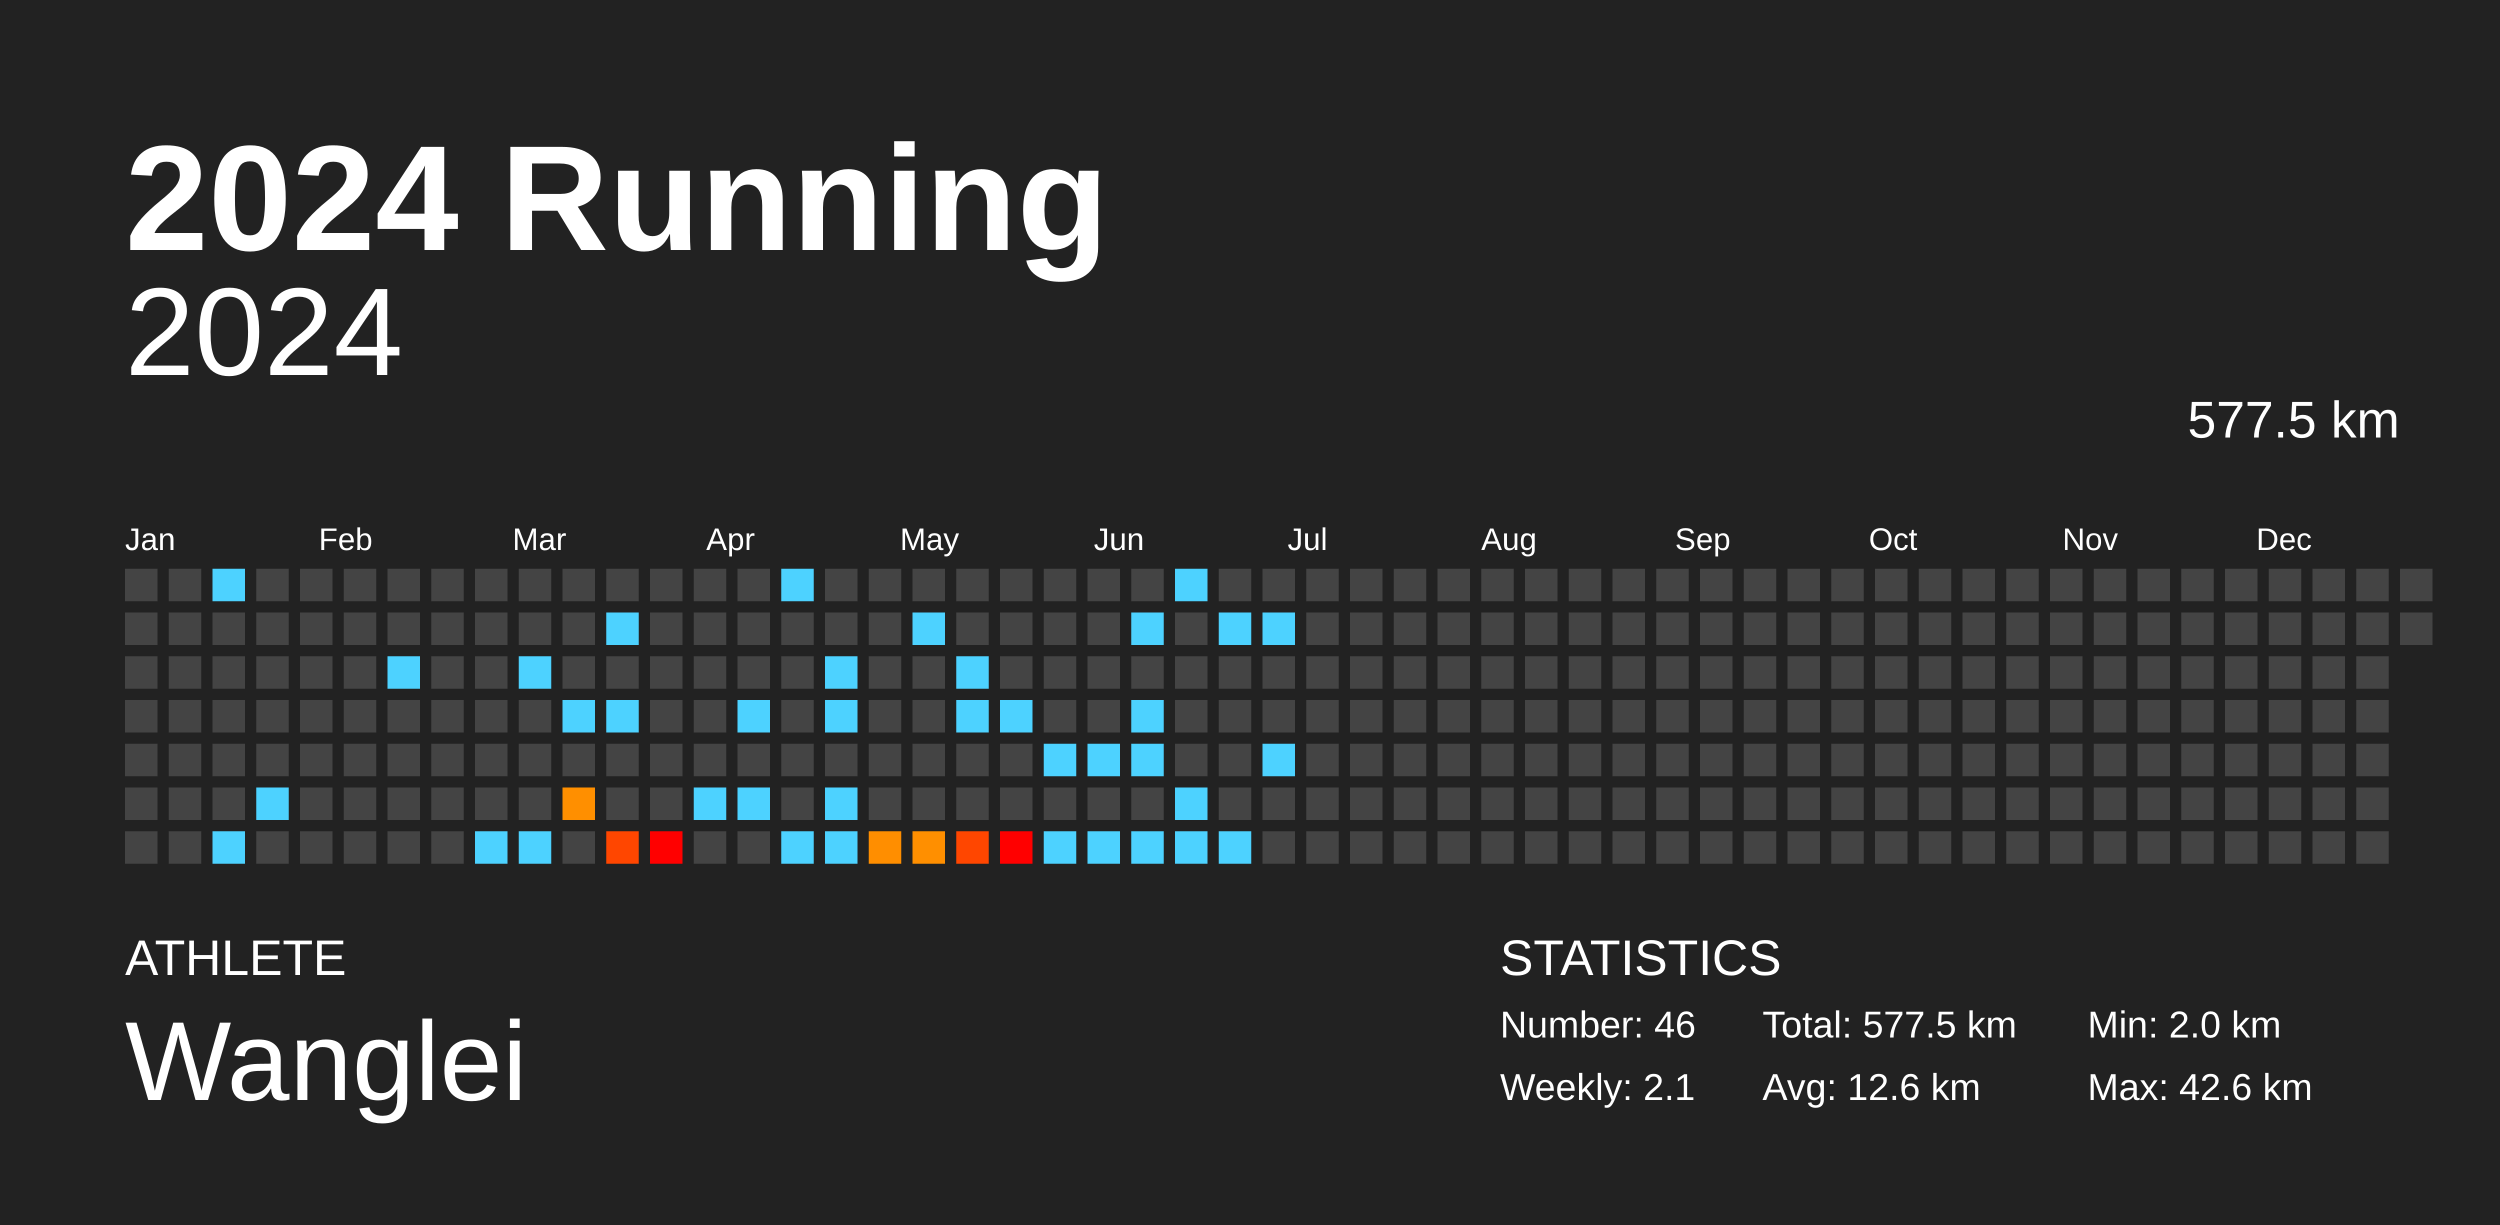
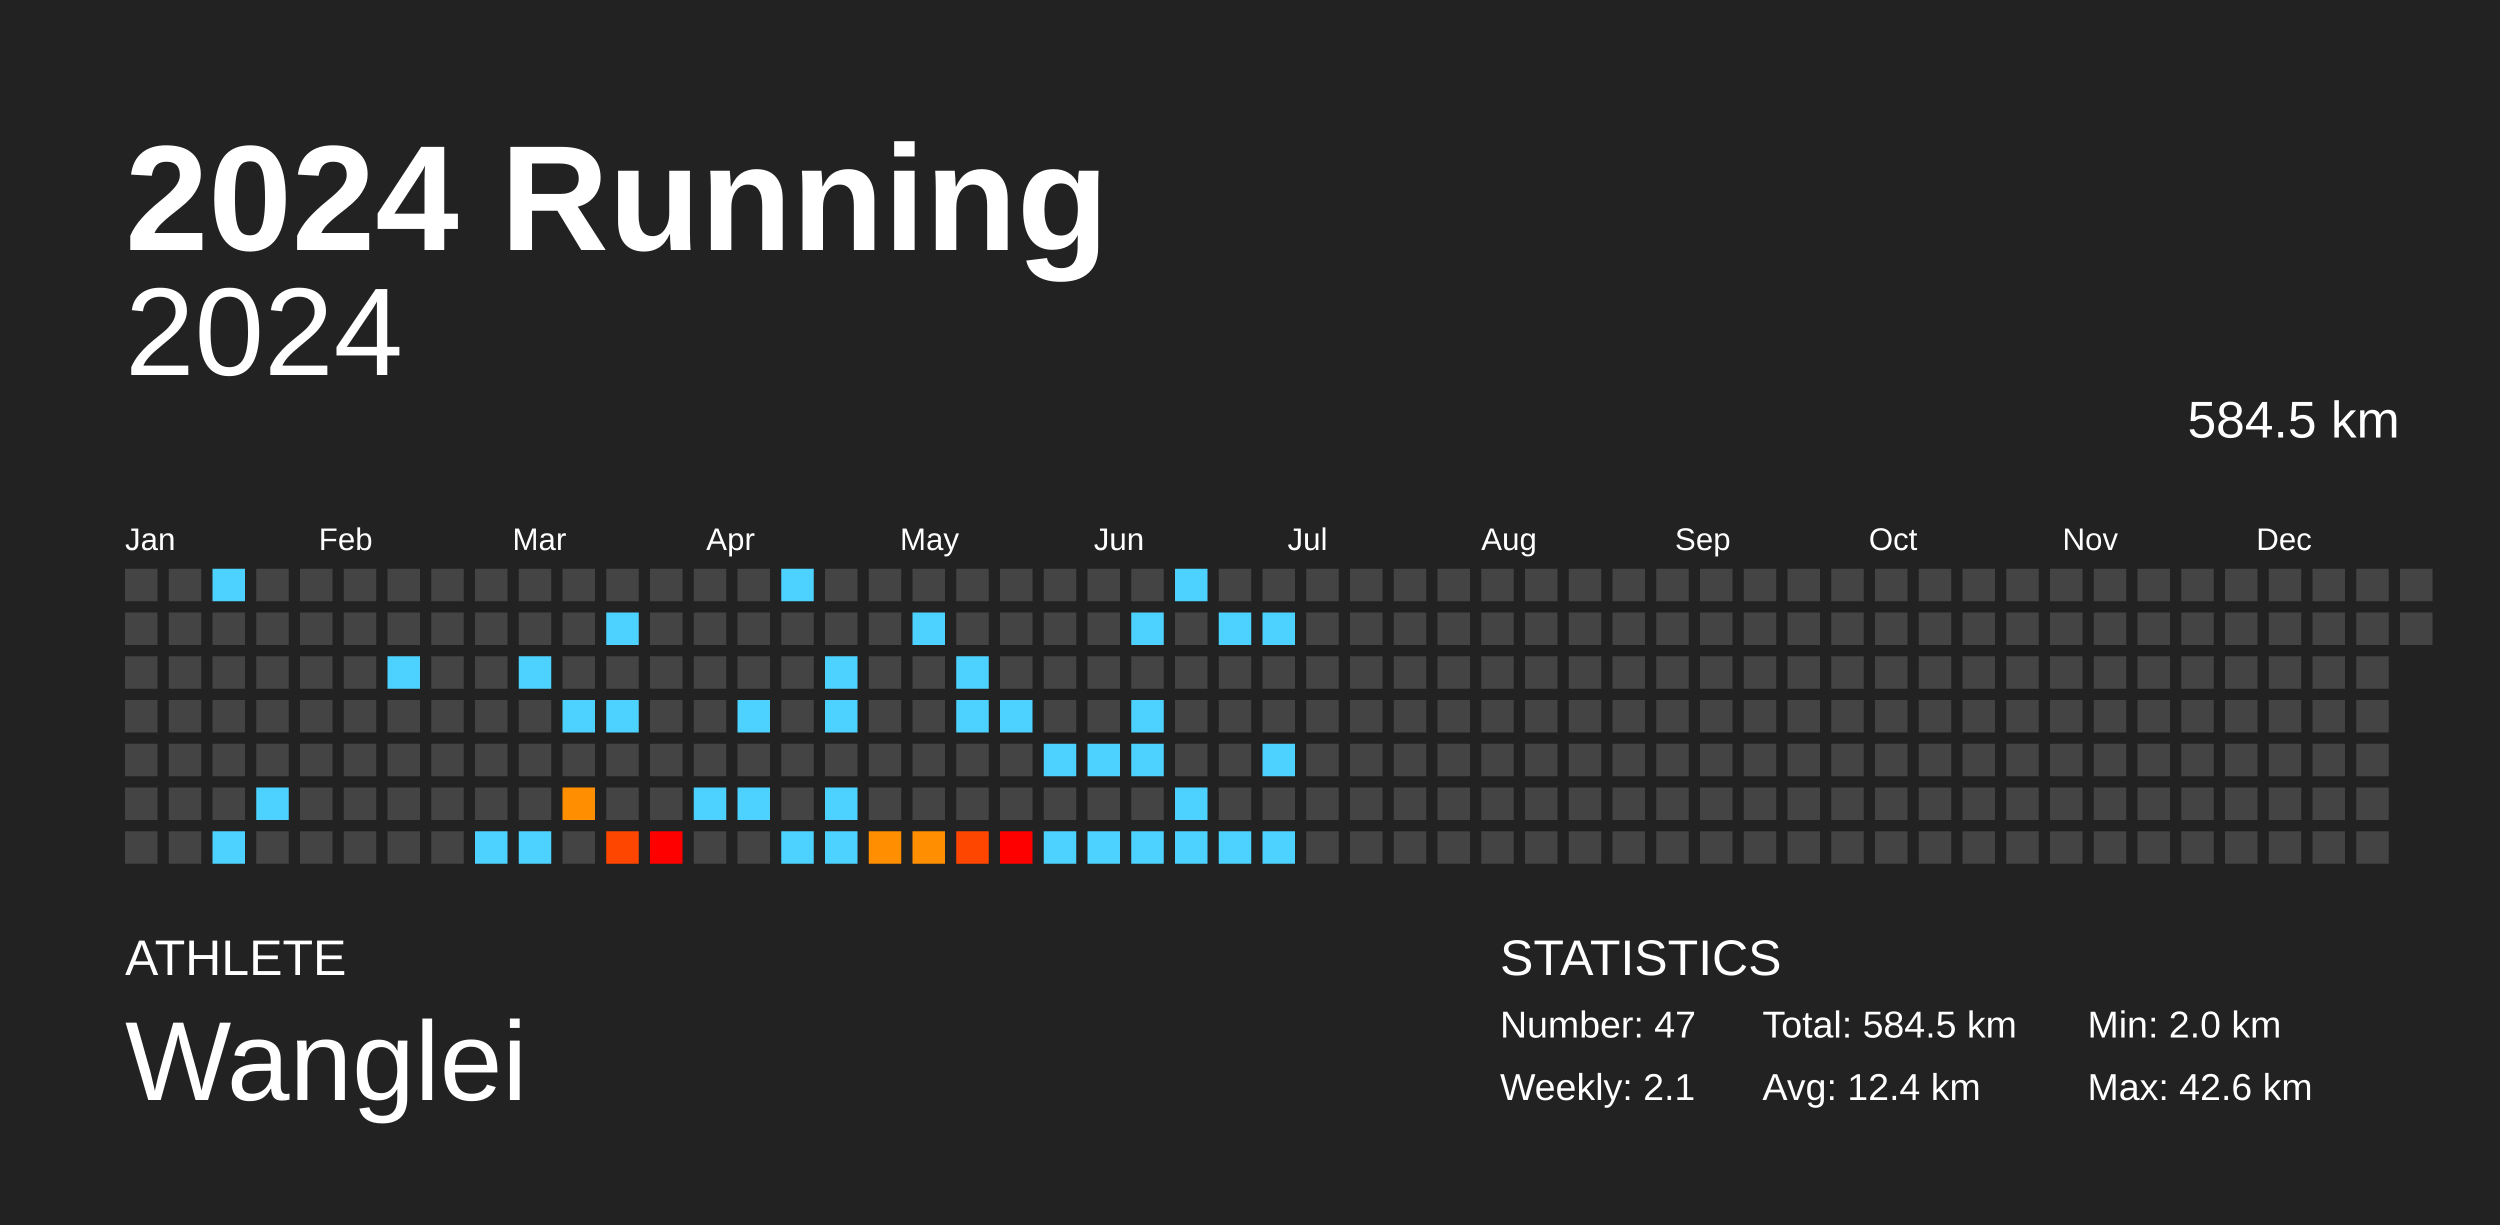
<svg xmlns="http://www.w3.org/2000/svg" baseProfile="full" height="98mm" version="1.1" viewBox="0,0,200,98" width="200mm">
  <defs />
  <rect fill="#222222" height="98" width="200" x="0" y="0" />
  <text fill="#FFFFFF" style="font-size:12px; font-family:Arial; font-weight:bold;" x="10" y="20">2024 Running</text>
  <text fill="#FFFFFF" style="font-size:4px; font-family:Arial" x="10" y="78">ATHLETE</text>
  <text fill="#FFFFFF" style="font-size:9px; font-family:Arial" x="10" y="88">Wanglei</text>
  <text fill="#FFFFFF" style="font-size:4px; font-family:Arial" x="120" y="78">STATISTICS</text>
-   <text fill="#FFFFFF" style="font-size:3px; font-family:Arial" x="120" y="83">Number: 46</text>
+   <text fill="#FFFFFF" style="font-size:3px; font-family:Arial" x="120" y="83">Number: 47</text>
  <text fill="#FFFFFF" style="font-size:3px; font-family:Arial" x="120" y="88">Weekly: 2.1</text>
-   <text fill="#FFFFFF" style="font-size:3px; font-family:Arial" x="141" y="83">Total: 577.5 km</text>
-   <text fill="#FFFFFF" style="font-size:3px; font-family:Arial" x="141" y="88">Avg: 12.6 km</text>
+   <text fill="#FFFFFF" style="font-size:3px; font-family:Arial" x="141" y="83">Total: 584.5 km</text>
+   <text fill="#FFFFFF" style="font-size:3px; font-family:Arial" x="141" y="88">Avg: 12.4 km</text>
  <text fill="#FFFFFF" style="font-size:3px; font-family:Arial" x="167" y="83">Min: 2.0 km</text>
  <text fill="#FFFFFF" style="font-size:3px; font-family:Arial" x="167" y="88">Max: 42.6 km</text>
  <text alignment-baseline="hanging" fill="#FFFFFF" style="font-size:10.0px; font-family:Arial;" x="10" y="30">2024</text>
-   <text alignment-baseline="hanging" fill="#FFFFFF" style="font-size:4.125px; font-family:Arial;" x="175" y="35">577.5 km</text>
+   <text alignment-baseline="hanging" fill="#FFFFFF" style="font-size:4.125px; font-family:Arial;" x="175" y="35">584.5 km</text>
  <text fill="#FFFFFF" style="font-size:2.5px; font-family:Arial" x="10.0" y="44">Jan</text>
  <text fill="#FFFFFF" style="font-size:2.5px; font-family:Arial" x="25.5" y="44">Feb</text>
  <text fill="#FFFFFF" style="font-size:2.5px; font-family:Arial" x="41.0" y="44">Mar</text>
  <text fill="#FFFFFF" style="font-size:2.5px; font-family:Arial" x="56.5" y="44">Apr</text>
  <text fill="#FFFFFF" style="font-size:2.5px; font-family:Arial" x="72.0" y="44">May</text>
  <text fill="#FFFFFF" style="font-size:2.5px; font-family:Arial" x="87.5" y="44">Jun</text>
  <text fill="#FFFFFF" style="font-size:2.5px; font-family:Arial" x="103.0" y="44">Jul</text>
  <text fill="#FFFFFF" style="font-size:2.5px; font-family:Arial" x="118.5" y="44">Aug</text>
  <text fill="#FFFFFF" style="font-size:2.5px; font-family:Arial" x="134.0" y="44">Sep</text>
  <text fill="#FFFFFF" style="font-size:2.5px; font-family:Arial" x="149.5" y="44">Oct</text>
  <text fill="#FFFFFF" style="font-size:2.5px; font-family:Arial" x="165.0" y="44">Nov</text>
  <text fill="#FFFFFF" style="font-size:2.5px; font-family:Arial" x="180.5" y="44">Dec</text>
  <rect fill="#444444" height="2.6" width="2.6" x="10.0" y="45.5" />
  <rect fill="#444444" height="2.6" width="2.6" x="10.0" y="49.0" />
  <rect fill="#444444" height="2.6" width="2.6" x="10.0" y="52.5" />
  <rect fill="#444444" height="2.6" width="2.6" x="10.0" y="56.0" />
  <rect fill="#444444" height="2.6" width="2.6" x="10.0" y="59.5" />
  <rect fill="#444444" height="2.6" width="2.6" x="10.0" y="63.0" />
  <rect fill="#444444" height="2.6" width="2.6" x="10.0" y="66.5" />
  <rect fill="#444444" height="2.6" width="2.6" x="13.5" y="45.5" />
  <rect fill="#444444" height="2.6" width="2.6" x="13.5" y="49.0" />
  <rect fill="#444444" height="2.6" width="2.6" x="13.5" y="52.5" />
  <rect fill="#444444" height="2.6" width="2.6" x="13.5" y="56.0" />
  <rect fill="#444444" height="2.6" width="2.6" x="13.5" y="59.5" />
  <rect fill="#444444" height="2.6" width="2.6" x="13.5" y="63.0" />
  <rect fill="#444444" height="2.6" width="2.6" x="13.5" y="66.5" />
  <rect fill="#4dd2ff" height="2.6" width="2.6" x="17.0" y="45.5" />
  <rect fill="#444444" height="2.6" width="2.6" x="17.0" y="49.0" />
  <rect fill="#444444" height="2.6" width="2.6" x="17.0" y="52.5" />
  <rect fill="#444444" height="2.6" width="2.6" x="17.0" y="56.0" />
  <rect fill="#444444" height="2.6" width="2.6" x="17.0" y="59.5" />
  <rect fill="#444444" height="2.6" width="2.6" x="17.0" y="63.0" />
  <rect fill="#4dd2ff" height="2.6" width="2.6" x="17.0" y="66.5" />
  <rect fill="#444444" height="2.6" width="2.6" x="20.5" y="45.5" />
  <rect fill="#444444" height="2.6" width="2.6" x="20.5" y="49.0" />
  <rect fill="#444444" height="2.6" width="2.6" x="20.5" y="52.5" />
  <rect fill="#444444" height="2.6" width="2.6" x="20.5" y="56.0" />
  <rect fill="#444444" height="2.6" width="2.6" x="20.5" y="59.5" />
  <rect fill="#4dd2ff" height="2.6" width="2.6" x="20.5" y="63.0" />
  <rect fill="#444444" height="2.6" width="2.6" x="20.5" y="66.5" />
  <rect fill="#444444" height="2.6" width="2.6" x="24.0" y="45.5" />
  <rect fill="#444444" height="2.6" width="2.6" x="24.0" y="49.0" />
  <rect fill="#444444" height="2.6" width="2.6" x="24.0" y="52.5" />
  <rect fill="#444444" height="2.6" width="2.6" x="24.0" y="56.0" />
  <rect fill="#444444" height="2.6" width="2.6" x="24.0" y="59.5" />
  <rect fill="#444444" height="2.6" width="2.6" x="24.0" y="63.0" />
  <rect fill="#444444" height="2.6" width="2.6" x="24.0" y="66.5" />
  <rect fill="#444444" height="2.6" width="2.6" x="27.5" y="45.5" />
  <rect fill="#444444" height="2.6" width="2.6" x="27.5" y="49.0" />
  <rect fill="#444444" height="2.6" width="2.6" x="27.5" y="52.5" />
  <rect fill="#444444" height="2.6" width="2.6" x="27.5" y="56.0" />
  <rect fill="#444444" height="2.6" width="2.6" x="27.5" y="59.5" />
  <rect fill="#444444" height="2.6" width="2.6" x="27.5" y="63.0" />
  <rect fill="#444444" height="2.6" width="2.6" x="27.5" y="66.5" />
  <rect fill="#444444" height="2.6" width="2.6" x="31.0" y="45.5" />
  <rect fill="#444444" height="2.6" width="2.6" x="31.0" y="49.0" />
  <rect fill="#4dd2ff" height="2.6" width="2.6" x="31.0" y="52.5" />
  <rect fill="#444444" height="2.6" width="2.6" x="31.0" y="56.0" />
  <rect fill="#444444" height="2.6" width="2.6" x="31.0" y="59.5" />
  <rect fill="#444444" height="2.6" width="2.6" x="31.0" y="63.0" />
  <rect fill="#444444" height="2.6" width="2.6" x="31.0" y="66.5" />
  <rect fill="#444444" height="2.6" width="2.6" x="34.5" y="45.5" />
  <rect fill="#444444" height="2.6" width="2.6" x="34.5" y="49.0" />
  <rect fill="#444444" height="2.6" width="2.6" x="34.5" y="52.5" />
  <rect fill="#444444" height="2.6" width="2.6" x="34.5" y="56.0" />
  <rect fill="#444444" height="2.6" width="2.6" x="34.5" y="59.5" />
  <rect fill="#444444" height="2.6" width="2.6" x="34.5" y="63.0" />
  <rect fill="#444444" height="2.6" width="2.6" x="34.5" y="66.5" />
  <rect fill="#444444" height="2.6" width="2.6" x="38.0" y="45.5" />
  <rect fill="#444444" height="2.6" width="2.6" x="38.0" y="49.0" />
  <rect fill="#444444" height="2.6" width="2.6" x="38.0" y="52.5" />
  <rect fill="#444444" height="2.6" width="2.6" x="38.0" y="56.0" />
  <rect fill="#444444" height="2.6" width="2.6" x="38.0" y="59.5" />
  <rect fill="#444444" height="2.6" width="2.6" x="38.0" y="63.0" />
  <rect fill="#4dd2ff" height="2.6" width="2.6" x="38.0" y="66.5" />
  <rect fill="#444444" height="2.6" width="2.6" x="41.5" y="45.5" />
  <rect fill="#444444" height="2.6" width="2.6" x="41.5" y="49.0" />
  <rect fill="#4dd2ff" height="2.6" width="2.6" x="41.5" y="52.5" />
  <rect fill="#444444" height="2.6" width="2.6" x="41.5" y="56.0" />
  <rect fill="#444444" height="2.6" width="2.6" x="41.5" y="59.5" />
  <rect fill="#444444" height="2.6" width="2.6" x="41.5" y="63.0" />
  <rect fill="#4dd2ff" height="2.6" width="2.6" x="41.5" y="66.5" />
  <rect fill="#444444" height="2.6" width="2.6" x="45.0" y="45.5" />
  <rect fill="#444444" height="2.6" width="2.6" x="45.0" y="49.0" />
  <rect fill="#444444" height="2.6" width="2.6" x="45.0" y="52.5" />
  <rect fill="#4dd2ff" height="2.6" width="2.6" x="45.0" y="56.0" />
  <rect fill="#444444" height="2.6" width="2.6" x="45.0" y="59.5" />
  <rect fill="#ff8f00" height="2.6" width="2.6" x="45.0" y="63.0" />
  <rect fill="#444444" height="2.6" width="2.6" x="45.0" y="66.5" />
  <rect fill="#444444" height="2.6" width="2.6" x="48.5" y="45.5" />
  <rect fill="#4dd2ff" height="2.6" width="2.6" x="48.5" y="49.0" />
  <rect fill="#444444" height="2.6" width="2.6" x="48.5" y="52.5" />
  <rect fill="#4dd2ff" height="2.6" width="2.6" x="48.5" y="56.0" />
  <rect fill="#444444" height="2.6" width="2.6" x="48.5" y="59.5" />
  <rect fill="#444444" height="2.6" width="2.6" x="48.5" y="63.0" />
  <rect fill="#ff4600" height="2.6" width="2.6" x="48.5" y="66.5" />
  <rect fill="#444444" height="2.6" width="2.6" x="52.0" y="45.5" />
  <rect fill="#444444" height="2.6" width="2.6" x="52.0" y="49.0" />
  <rect fill="#444444" height="2.6" width="2.6" x="52.0" y="52.5" />
  <rect fill="#444444" height="2.6" width="2.6" x="52.0" y="56.0" />
  <rect fill="#444444" height="2.6" width="2.6" x="52.0" y="59.5" />
  <rect fill="#444444" height="2.6" width="2.6" x="52.0" y="63.0" />
  <rect fill="red" height="2.6" width="2.6" x="52.0" y="66.5" />
  <rect fill="#444444" height="2.6" width="2.6" x="55.5" y="45.5" />
  <rect fill="#444444" height="2.6" width="2.6" x="55.5" y="49.0" />
  <rect fill="#444444" height="2.6" width="2.6" x="55.5" y="52.5" />
  <rect fill="#444444" height="2.6" width="2.6" x="55.5" y="56.0" />
  <rect fill="#444444" height="2.6" width="2.6" x="55.5" y="59.5" />
  <rect fill="#4dd2ff" height="2.6" width="2.6" x="55.5" y="63.0" />
  <rect fill="#444444" height="2.6" width="2.6" x="55.5" y="66.5" />
  <rect fill="#444444" height="2.6" width="2.6" x="59.0" y="45.5" />
  <rect fill="#444444" height="2.6" width="2.6" x="59.0" y="49.0" />
  <rect fill="#444444" height="2.6" width="2.6" x="59.0" y="52.5" />
  <rect fill="#4dd2ff" height="2.6" width="2.6" x="59.0" y="56.0" />
  <rect fill="#444444" height="2.6" width="2.6" x="59.0" y="59.5" />
  <rect fill="#4dd2ff" height="2.6" width="2.6" x="59.0" y="63.0" />
  <rect fill="#444444" height="2.6" width="2.6" x="59.0" y="66.5" />
  <rect fill="#4dd2ff" height="2.6" width="2.6" x="62.5" y="45.5" />
  <rect fill="#444444" height="2.6" width="2.6" x="62.5" y="49.0" />
  <rect fill="#444444" height="2.6" width="2.6" x="62.5" y="52.5" />
  <rect fill="#444444" height="2.6" width="2.6" x="62.5" y="56.0" />
  <rect fill="#444444" height="2.6" width="2.6" x="62.5" y="59.5" />
  <rect fill="#444444" height="2.6" width="2.6" x="62.5" y="63.0" />
  <rect fill="#4dd2ff" height="2.6" width="2.6" x="62.5" y="66.5" />
  <rect fill="#444444" height="2.6" width="2.6" x="66.0" y="45.5" />
  <rect fill="#444444" height="2.6" width="2.6" x="66.0" y="49.0" />
  <rect fill="#4dd2ff" height="2.6" width="2.6" x="66.0" y="52.5" />
  <rect fill="#4dd2ff" height="2.6" width="2.6" x="66.0" y="56.0" />
  <rect fill="#444444" height="2.6" width="2.6" x="66.0" y="59.5" />
  <rect fill="#4dd2ff" height="2.6" width="2.6" x="66.0" y="63.0" />
  <rect fill="#4dd2ff" height="2.6" width="2.6" x="66.0" y="66.5" />
  <rect fill="#444444" height="2.6" width="2.6" x="69.5" y="45.5" />
  <rect fill="#444444" height="2.6" width="2.6" x="69.5" y="49.0" />
  <rect fill="#444444" height="2.6" width="2.6" x="69.5" y="52.5" />
  <rect fill="#444444" height="2.6" width="2.6" x="69.5" y="56.0" />
  <rect fill="#444444" height="2.6" width="2.6" x="69.5" y="59.5" />
  <rect fill="#444444" height="2.6" width="2.6" x="69.5" y="63.0" />
  <rect fill="#ff8e00" height="2.6" width="2.6" x="69.5" y="66.5" />
  <rect fill="#444444" height="2.6" width="2.6" x="73.0" y="45.5" />
  <rect fill="#4dd2ff" height="2.6" width="2.6" x="73.0" y="49.0" />
  <rect fill="#444444" height="2.6" width="2.6" x="73.0" y="52.5" />
  <rect fill="#444444" height="2.6" width="2.6" x="73.0" y="56.0" />
  <rect fill="#444444" height="2.6" width="2.6" x="73.0" y="59.5" />
  <rect fill="#444444" height="2.6" width="2.6" x="73.0" y="63.0" />
  <rect fill="#ff8f00" height="2.6" width="2.6" x="73.0" y="66.5" />
  <rect fill="#444444" height="2.6" width="2.6" x="76.5" y="45.5" />
  <rect fill="#444444" height="2.6" width="2.6" x="76.5" y="49.0" />
  <rect fill="#4dd2ff" height="2.6" width="2.6" x="76.5" y="52.5" />
  <rect fill="#4dd2ff" height="2.6" width="2.6" x="76.5" y="56.0" />
  <rect fill="#444444" height="2.6" width="2.6" x="76.5" y="59.5" />
  <rect fill="#444444" height="2.6" width="2.6" x="76.5" y="63.0" />
  <rect fill="#ff4600" height="2.6" width="2.6" x="76.5" y="66.5" />
  <rect fill="#444444" height="2.6" width="2.6" x="80.0" y="45.5" />
  <rect fill="#444444" height="2.6" width="2.6" x="80.0" y="49.0" />
  <rect fill="#444444" height="2.6" width="2.6" x="80.0" y="52.5" />
  <rect fill="#4dd2ff" height="2.6" width="2.6" x="80.0" y="56.0" />
  <rect fill="#444444" height="2.6" width="2.6" x="80.0" y="59.5" />
  <rect fill="#444444" height="2.6" width="2.6" x="80.0" y="63.0" />
  <rect fill="red" height="2.6" width="2.6" x="80.0" y="66.5" />
  <rect fill="#444444" height="2.6" width="2.6" x="83.5" y="45.5" />
  <rect fill="#444444" height="2.6" width="2.6" x="83.5" y="49.0" />
  <rect fill="#444444" height="2.6" width="2.6" x="83.5" y="52.5" />
  <rect fill="#444444" height="2.6" width="2.6" x="83.5" y="56.0" />
  <rect fill="#4dd2ff" height="2.6" width="2.6" x="83.5" y="59.5" />
  <rect fill="#444444" height="2.6" width="2.6" x="83.5" y="63.0" />
  <rect fill="#4dd2ff" height="2.6" width="2.6" x="83.5" y="66.5" />
  <rect fill="#444444" height="2.6" width="2.6" x="87.0" y="45.5" />
  <rect fill="#444444" height="2.6" width="2.6" x="87.0" y="49.0" />
  <rect fill="#444444" height="2.6" width="2.6" x="87.0" y="52.5" />
  <rect fill="#444444" height="2.6" width="2.6" x="87.0" y="56.0" />
  <rect fill="#4dd2ff" height="2.6" width="2.6" x="87.0" y="59.5" />
  <rect fill="#444444" height="2.6" width="2.6" x="87.0" y="63.0" />
  <rect fill="#4dd2ff" height="2.6" width="2.6" x="87.0" y="66.5" />
  <rect fill="#444444" height="2.6" width="2.6" x="90.5" y="45.5" />
  <rect fill="#4dd2ff" height="2.6" width="2.6" x="90.5" y="49.0" />
  <rect fill="#444444" height="2.6" width="2.6" x="90.5" y="52.5" />
  <rect fill="#4dd2ff" height="2.6" width="2.6" x="90.5" y="56.0" />
  <rect fill="#4dd2ff" height="2.6" width="2.6" x="90.5" y="59.5" />
  <rect fill="#444444" height="2.6" width="2.6" x="90.5" y="63.0" />
  <rect fill="#4dd2ff" height="2.6" width="2.6" x="90.5" y="66.5" />
  <rect fill="#4dd2ff" height="2.6" width="2.6" x="94.0" y="45.5" />
  <rect fill="#444444" height="2.6" width="2.6" x="94.0" y="49.0" />
  <rect fill="#444444" height="2.6" width="2.6" x="94.0" y="52.5" />
  <rect fill="#444444" height="2.6" width="2.6" x="94.0" y="56.0" />
  <rect fill="#444444" height="2.6" width="2.6" x="94.0" y="59.5" />
  <rect fill="#4dd2ff" height="2.6" width="2.6" x="94.0" y="63.0" />
  <rect fill="#4dd2ff" height="2.6" width="2.6" x="94.0" y="66.5" />
  <rect fill="#444444" height="2.6" width="2.6" x="97.5" y="45.5" />
  <rect fill="#4dd2ff" height="2.6" width="2.6" x="97.5" y="49.0" />
  <rect fill="#444444" height="2.6" width="2.6" x="97.5" y="52.5" />
  <rect fill="#444444" height="2.6" width="2.6" x="97.5" y="56.0" />
  <rect fill="#444444" height="2.6" width="2.6" x="97.5" y="59.5" />
  <rect fill="#444444" height="2.6" width="2.6" x="97.5" y="63.0" />
  <rect fill="#4dd2ff" height="2.6" width="2.6" x="97.5" y="66.5" />
  <rect fill="#444444" height="2.6" width="2.6" x="101.0" y="45.5" />
  <rect fill="#4dd2ff" height="2.6" width="2.6" x="101.0" y="49.0" />
  <rect fill="#444444" height="2.6" width="2.6" x="101.0" y="52.5" />
  <rect fill="#444444" height="2.6" width="2.6" x="101.0" y="56.0" />
  <rect fill="#4dd2ff" height="2.6" width="2.6" x="101.0" y="59.5" />
  <rect fill="#444444" height="2.6" width="2.6" x="101.0" y="63.0" />
-   <rect fill="#444444" height="2.6" width="2.6" x="101.0" y="66.5" />
+   <rect fill="#4dd2ff" height="2.6" width="2.6" x="101.0" y="66.5" />
  <rect fill="#444444" height="2.6" width="2.6" x="104.5" y="45.5" />
  <rect fill="#444444" height="2.6" width="2.6" x="104.5" y="49.0" />
  <rect fill="#444444" height="2.6" width="2.6" x="104.5" y="52.5" />
  <rect fill="#444444" height="2.6" width="2.6" x="104.5" y="56.0" />
  <rect fill="#444444" height="2.6" width="2.6" x="104.5" y="59.5" />
  <rect fill="#444444" height="2.6" width="2.6" x="104.5" y="63.0" />
  <rect fill="#444444" height="2.6" width="2.6" x="104.5" y="66.5" />
  <rect fill="#444444" height="2.6" width="2.6" x="108.0" y="45.5" />
  <rect fill="#444444" height="2.6" width="2.6" x="108.0" y="49.0" />
  <rect fill="#444444" height="2.6" width="2.6" x="108.0" y="52.5" />
  <rect fill="#444444" height="2.6" width="2.6" x="108.0" y="56.0" />
  <rect fill="#444444" height="2.6" width="2.6" x="108.0" y="59.5" />
  <rect fill="#444444" height="2.6" width="2.6" x="108.0" y="63.0" />
  <rect fill="#444444" height="2.6" width="2.6" x="108.0" y="66.5" />
  <rect fill="#444444" height="2.6" width="2.6" x="111.5" y="45.5" />
  <rect fill="#444444" height="2.6" width="2.6" x="111.5" y="49.0" />
  <rect fill="#444444" height="2.6" width="2.6" x="111.5" y="52.5" />
  <rect fill="#444444" height="2.6" width="2.6" x="111.5" y="56.0" />
  <rect fill="#444444" height="2.6" width="2.6" x="111.5" y="59.5" />
  <rect fill="#444444" height="2.6" width="2.6" x="111.5" y="63.0" />
  <rect fill="#444444" height="2.6" width="2.6" x="111.5" y="66.5" />
  <rect fill="#444444" height="2.6" width="2.6" x="115.0" y="45.5" />
  <rect fill="#444444" height="2.6" width="2.6" x="115.0" y="49.0" />
  <rect fill="#444444" height="2.6" width="2.6" x="115.0" y="52.5" />
  <rect fill="#444444" height="2.6" width="2.6" x="115.0" y="56.0" />
  <rect fill="#444444" height="2.6" width="2.6" x="115.0" y="59.5" />
  <rect fill="#444444" height="2.6" width="2.6" x="115.0" y="63.0" />
  <rect fill="#444444" height="2.6" width="2.6" x="115.0" y="66.5" />
  <rect fill="#444444" height="2.6" width="2.6" x="118.5" y="45.5" />
  <rect fill="#444444" height="2.6" width="2.6" x="118.5" y="49.0" />
  <rect fill="#444444" height="2.6" width="2.6" x="118.5" y="52.5" />
  <rect fill="#444444" height="2.6" width="2.6" x="118.5" y="56.0" />
  <rect fill="#444444" height="2.6" width="2.6" x="118.5" y="59.5" />
  <rect fill="#444444" height="2.6" width="2.6" x="118.5" y="63.0" />
  <rect fill="#444444" height="2.6" width="2.6" x="118.5" y="66.5" />
  <rect fill="#444444" height="2.6" width="2.6" x="122.0" y="45.5" />
  <rect fill="#444444" height="2.6" width="2.6" x="122.0" y="49.0" />
  <rect fill="#444444" height="2.6" width="2.6" x="122.0" y="52.5" />
  <rect fill="#444444" height="2.6" width="2.6" x="122.0" y="56.0" />
  <rect fill="#444444" height="2.6" width="2.6" x="122.0" y="59.5" />
  <rect fill="#444444" height="2.6" width="2.6" x="122.0" y="63.0" />
  <rect fill="#444444" height="2.6" width="2.6" x="122.0" y="66.5" />
  <rect fill="#444444" height="2.6" width="2.6" x="125.5" y="45.5" />
  <rect fill="#444444" height="2.6" width="2.6" x="125.5" y="49.0" />
  <rect fill="#444444" height="2.6" width="2.6" x="125.5" y="52.5" />
  <rect fill="#444444" height="2.6" width="2.6" x="125.5" y="56.0" />
  <rect fill="#444444" height="2.6" width="2.6" x="125.5" y="59.5" />
  <rect fill="#444444" height="2.6" width="2.6" x="125.5" y="63.0" />
  <rect fill="#444444" height="2.6" width="2.6" x="125.5" y="66.5" />
  <rect fill="#444444" height="2.6" width="2.6" x="129.0" y="45.5" />
  <rect fill="#444444" height="2.6" width="2.6" x="129.0" y="49.0" />
  <rect fill="#444444" height="2.6" width="2.6" x="129.0" y="52.5" />
  <rect fill="#444444" height="2.6" width="2.6" x="129.0" y="56.0" />
  <rect fill="#444444" height="2.6" width="2.6" x="129.0" y="59.5" />
  <rect fill="#444444" height="2.6" width="2.6" x="129.0" y="63.0" />
  <rect fill="#444444" height="2.6" width="2.6" x="129.0" y="66.5" />
  <rect fill="#444444" height="2.6" width="2.6" x="132.5" y="45.5" />
  <rect fill="#444444" height="2.6" width="2.6" x="132.5" y="49.0" />
  <rect fill="#444444" height="2.6" width="2.6" x="132.5" y="52.5" />
  <rect fill="#444444" height="2.6" width="2.6" x="132.5" y="56.0" />
  <rect fill="#444444" height="2.6" width="2.6" x="132.5" y="59.5" />
  <rect fill="#444444" height="2.6" width="2.6" x="132.5" y="63.0" />
  <rect fill="#444444" height="2.6" width="2.6" x="132.5" y="66.5" />
  <rect fill="#444444" height="2.6" width="2.6" x="136.0" y="45.5" />
  <rect fill="#444444" height="2.6" width="2.6" x="136.0" y="49.0" />
  <rect fill="#444444" height="2.6" width="2.6" x="136.0" y="52.5" />
  <rect fill="#444444" height="2.6" width="2.6" x="136.0" y="56.0" />
  <rect fill="#444444" height="2.6" width="2.6" x="136.0" y="59.5" />
  <rect fill="#444444" height="2.6" width="2.6" x="136.0" y="63.0" />
  <rect fill="#444444" height="2.6" width="2.6" x="136.0" y="66.5" />
  <rect fill="#444444" height="2.6" width="2.6" x="139.5" y="45.5" />
  <rect fill="#444444" height="2.6" width="2.6" x="139.5" y="49.0" />
  <rect fill="#444444" height="2.6" width="2.6" x="139.5" y="52.5" />
  <rect fill="#444444" height="2.6" width="2.6" x="139.5" y="56.0" />
  <rect fill="#444444" height="2.6" width="2.6" x="139.5" y="59.5" />
  <rect fill="#444444" height="2.6" width="2.6" x="139.5" y="63.0" />
  <rect fill="#444444" height="2.6" width="2.6" x="139.5" y="66.5" />
  <rect fill="#444444" height="2.6" width="2.6" x="143.0" y="45.5" />
  <rect fill="#444444" height="2.6" width="2.6" x="143.0" y="49.0" />
  <rect fill="#444444" height="2.6" width="2.6" x="143.0" y="52.5" />
  <rect fill="#444444" height="2.6" width="2.6" x="143.0" y="56.0" />
  <rect fill="#444444" height="2.6" width="2.6" x="143.0" y="59.5" />
  <rect fill="#444444" height="2.6" width="2.6" x="143.0" y="63.0" />
  <rect fill="#444444" height="2.6" width="2.6" x="143.0" y="66.5" />
  <rect fill="#444444" height="2.6" width="2.6" x="146.5" y="45.5" />
  <rect fill="#444444" height="2.6" width="2.6" x="146.5" y="49.0" />
  <rect fill="#444444" height="2.6" width="2.6" x="146.5" y="52.5" />
  <rect fill="#444444" height="2.6" width="2.6" x="146.5" y="56.0" />
  <rect fill="#444444" height="2.6" width="2.6" x="146.5" y="59.5" />
  <rect fill="#444444" height="2.6" width="2.6" x="146.5" y="63.0" />
  <rect fill="#444444" height="2.6" width="2.6" x="146.5" y="66.5" />
  <rect fill="#444444" height="2.6" width="2.6" x="150.0" y="45.5" />
  <rect fill="#444444" height="2.6" width="2.6" x="150.0" y="49.0" />
  <rect fill="#444444" height="2.6" width="2.6" x="150.0" y="52.5" />
  <rect fill="#444444" height="2.6" width="2.6" x="150.0" y="56.0" />
  <rect fill="#444444" height="2.6" width="2.6" x="150.0" y="59.5" />
  <rect fill="#444444" height="2.6" width="2.6" x="150.0" y="63.0" />
  <rect fill="#444444" height="2.6" width="2.6" x="150.0" y="66.5" />
  <rect fill="#444444" height="2.6" width="2.6" x="153.5" y="45.5" />
  <rect fill="#444444" height="2.6" width="2.6" x="153.5" y="49.0" />
  <rect fill="#444444" height="2.6" width="2.6" x="153.5" y="52.5" />
  <rect fill="#444444" height="2.6" width="2.6" x="153.5" y="56.0" />
  <rect fill="#444444" height="2.6" width="2.6" x="153.5" y="59.5" />
  <rect fill="#444444" height="2.6" width="2.6" x="153.5" y="63.0" />
  <rect fill="#444444" height="2.6" width="2.6" x="153.5" y="66.5" />
  <rect fill="#444444" height="2.6" width="2.6" x="157.0" y="45.5" />
  <rect fill="#444444" height="2.6" width="2.6" x="157.0" y="49.0" />
  <rect fill="#444444" height="2.6" width="2.6" x="157.0" y="52.5" />
  <rect fill="#444444" height="2.6" width="2.6" x="157.0" y="56.0" />
  <rect fill="#444444" height="2.6" width="2.6" x="157.0" y="59.5" />
  <rect fill="#444444" height="2.6" width="2.6" x="157.0" y="63.0" />
  <rect fill="#444444" height="2.6" width="2.6" x="157.0" y="66.5" />
  <rect fill="#444444" height="2.6" width="2.6" x="160.5" y="45.5" />
  <rect fill="#444444" height="2.6" width="2.6" x="160.5" y="49.0" />
  <rect fill="#444444" height="2.6" width="2.6" x="160.5" y="52.5" />
  <rect fill="#444444" height="2.6" width="2.6" x="160.5" y="56.0" />
  <rect fill="#444444" height="2.6" width="2.6" x="160.5" y="59.5" />
  <rect fill="#444444" height="2.6" width="2.6" x="160.5" y="63.0" />
  <rect fill="#444444" height="2.6" width="2.6" x="160.5" y="66.5" />
  <rect fill="#444444" height="2.6" width="2.6" x="164.0" y="45.5" />
  <rect fill="#444444" height="2.6" width="2.6" x="164.0" y="49.0" />
  <rect fill="#444444" height="2.6" width="2.6" x="164.0" y="52.5" />
  <rect fill="#444444" height="2.6" width="2.6" x="164.0" y="56.0" />
  <rect fill="#444444" height="2.6" width="2.6" x="164.0" y="59.5" />
  <rect fill="#444444" height="2.6" width="2.6" x="164.0" y="63.0" />
  <rect fill="#444444" height="2.6" width="2.6" x="164.0" y="66.5" />
  <rect fill="#444444" height="2.6" width="2.6" x="167.5" y="45.5" />
  <rect fill="#444444" height="2.6" width="2.6" x="167.5" y="49.0" />
  <rect fill="#444444" height="2.6" width="2.6" x="167.5" y="52.5" />
  <rect fill="#444444" height="2.6" width="2.6" x="167.5" y="56.0" />
  <rect fill="#444444" height="2.6" width="2.6" x="167.5" y="59.5" />
  <rect fill="#444444" height="2.6" width="2.6" x="167.5" y="63.0" />
  <rect fill="#444444" height="2.6" width="2.6" x="167.5" y="66.5" />
  <rect fill="#444444" height="2.6" width="2.6" x="171.0" y="45.5" />
  <rect fill="#444444" height="2.6" width="2.6" x="171.0" y="49.0" />
  <rect fill="#444444" height="2.6" width="2.6" x="171.0" y="52.5" />
  <rect fill="#444444" height="2.6" width="2.6" x="171.0" y="56.0" />
  <rect fill="#444444" height="2.6" width="2.6" x="171.0" y="59.5" />
  <rect fill="#444444" height="2.6" width="2.6" x="171.0" y="63.0" />
  <rect fill="#444444" height="2.6" width="2.6" x="171.0" y="66.5" />
  <rect fill="#444444" height="2.6" width="2.6" x="174.5" y="45.5" />
  <rect fill="#444444" height="2.6" width="2.6" x="174.5" y="49.0" />
  <rect fill="#444444" height="2.6" width="2.6" x="174.5" y="52.5" />
  <rect fill="#444444" height="2.6" width="2.6" x="174.5" y="56.0" />
  <rect fill="#444444" height="2.6" width="2.6" x="174.5" y="59.5" />
  <rect fill="#444444" height="2.6" width="2.6" x="174.5" y="63.0" />
  <rect fill="#444444" height="2.6" width="2.6" x="174.5" y="66.5" />
  <rect fill="#444444" height="2.6" width="2.6" x="178.0" y="45.5" />
  <rect fill="#444444" height="2.6" width="2.6" x="178.0" y="49.0" />
  <rect fill="#444444" height="2.6" width="2.6" x="178.0" y="52.5" />
  <rect fill="#444444" height="2.6" width="2.6" x="178.0" y="56.0" />
  <rect fill="#444444" height="2.6" width="2.6" x="178.0" y="59.5" />
  <rect fill="#444444" height="2.6" width="2.6" x="178.0" y="63.0" />
  <rect fill="#444444" height="2.6" width="2.6" x="178.0" y="66.5" />
  <rect fill="#444444" height="2.6" width="2.6" x="181.5" y="45.5" />
  <rect fill="#444444" height="2.6" width="2.6" x="181.5" y="49.0" />
  <rect fill="#444444" height="2.6" width="2.6" x="181.5" y="52.5" />
  <rect fill="#444444" height="2.6" width="2.6" x="181.5" y="56.0" />
  <rect fill="#444444" height="2.6" width="2.6" x="181.5" y="59.5" />
  <rect fill="#444444" height="2.6" width="2.6" x="181.5" y="63.0" />
  <rect fill="#444444" height="2.6" width="2.6" x="181.5" y="66.5" />
  <rect fill="#444444" height="2.6" width="2.6" x="185.0" y="45.5" />
  <rect fill="#444444" height="2.6" width="2.6" x="185.0" y="49.0" />
  <rect fill="#444444" height="2.6" width="2.6" x="185.0" y="52.5" />
  <rect fill="#444444" height="2.6" width="2.6" x="185.0" y="56.0" />
  <rect fill="#444444" height="2.6" width="2.6" x="185.0" y="59.5" />
  <rect fill="#444444" height="2.6" width="2.6" x="185.0" y="63.0" />
  <rect fill="#444444" height="2.6" width="2.6" x="185.0" y="66.5" />
  <rect fill="#444444" height="2.6" width="2.6" x="188.5" y="45.5" />
  <rect fill="#444444" height="2.6" width="2.6" x="188.5" y="49.0" />
  <rect fill="#444444" height="2.6" width="2.6" x="188.5" y="52.5" />
  <rect fill="#444444" height="2.6" width="2.6" x="188.5" y="56.0" />
  <rect fill="#444444" height="2.6" width="2.6" x="188.5" y="59.5" />
  <rect fill="#444444" height="2.6" width="2.6" x="188.5" y="63.0" />
  <rect fill="#444444" height="2.6" width="2.6" x="188.5" y="66.5" />
  <rect fill="#444444" height="2.6" width="2.6" x="192.0" y="45.5" />
  <rect fill="#444444" height="2.6" width="2.6" x="192.0" y="49.0" />
</svg>
